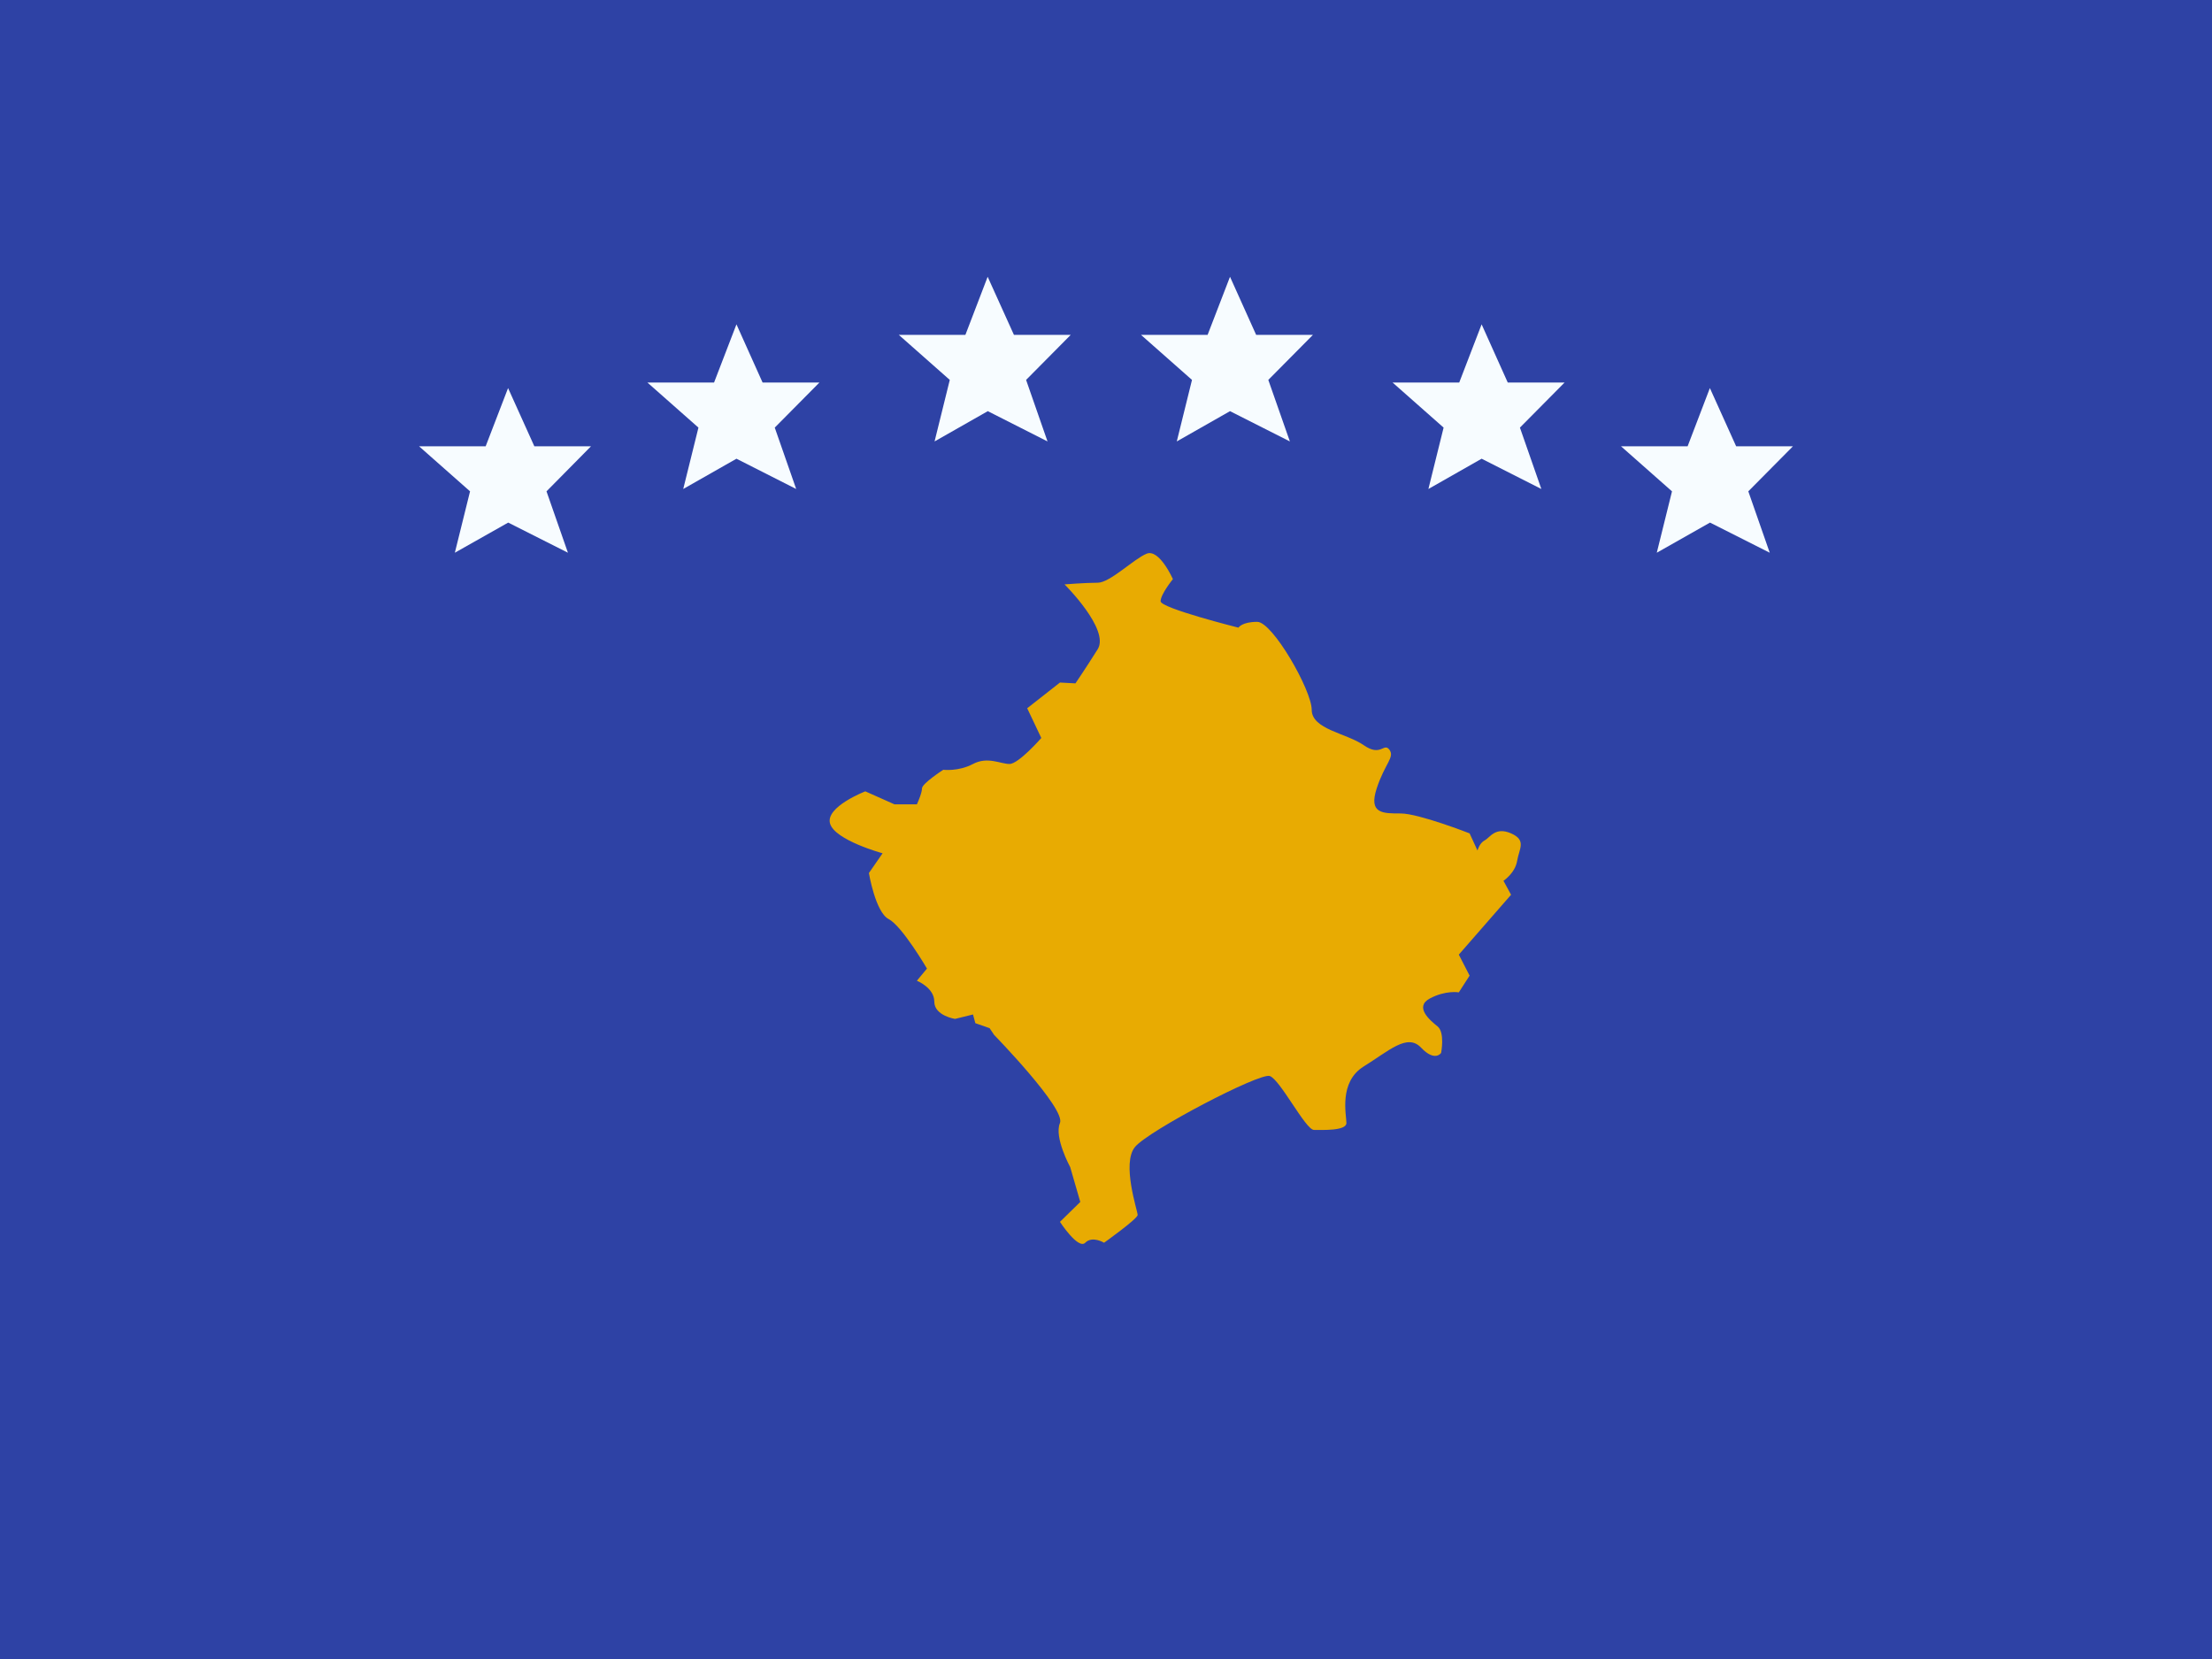
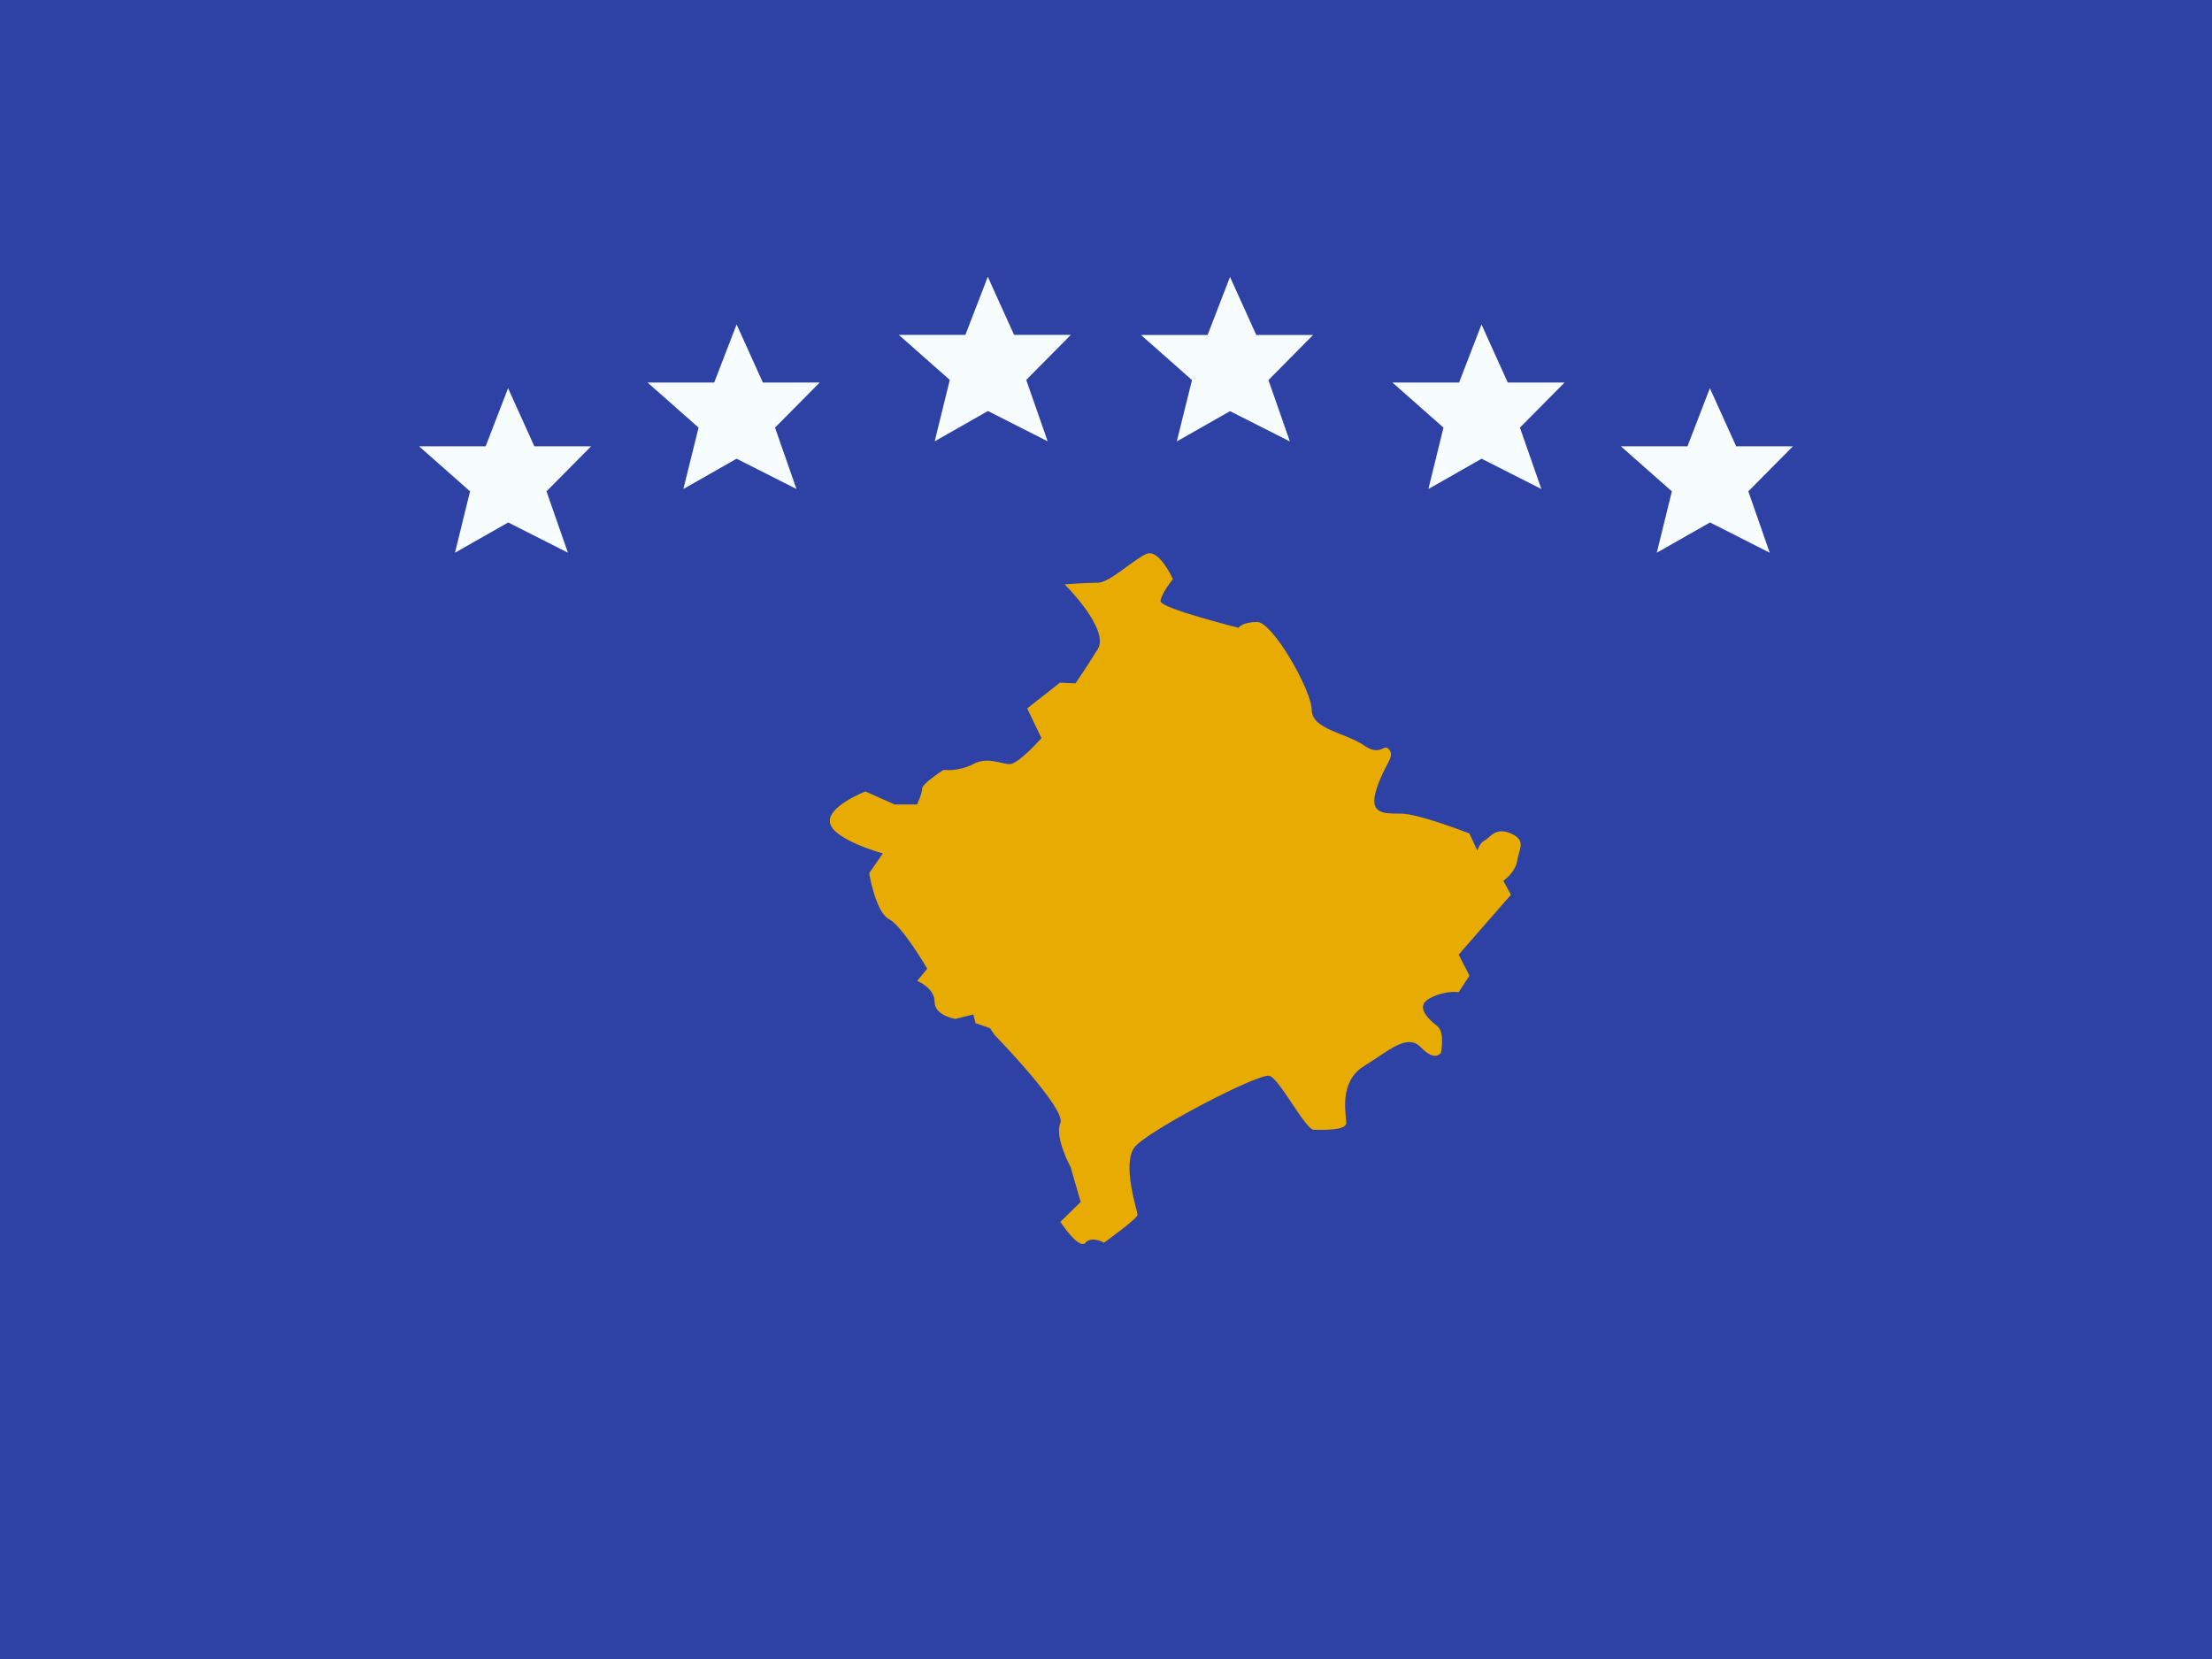
- <svg xmlns="http://www.w3.org/2000/svg" width="16" height="12" viewBox="0 0 16 12" fill="none">
-   <mask id="mask0" mask-type="alpha" maskUnits="userSpaceOnUse" x="0" y="0" width="16" height="12">
-     <rect width="16" height="12" fill="white" />
+ <svg xmlns="http://www.w3.org/2000/svg" fill="none" height="12" viewBox="0 0 16 12" width="16">
+   <mask id="a" height="12" maskUnits="userSpaceOnUse" width="16" x="0" y="0">
+     <path d="m0 0h16v12h-16z" fill="#fff" />
  </mask>
-   <g mask="url(#mask0)">
-     <path fill-rule="evenodd" clip-rule="evenodd" d="M0 0H16V12H0V0Z" fill="#2E42A5" />
-     <path d="M7.85 8.989C7.901 8.937 7.986 8.989 7.986 8.989C7.986 8.989 8.229 8.816 8.229 8.788C8.229 8.759 8.111 8.415 8.21 8.296C8.309 8.177 9.109 7.759 9.184 7.783C9.258 7.806 9.444 8.173 9.504 8.173C9.564 8.173 9.739 8.181 9.739 8.123C9.739 8.065 9.682 7.827 9.864 7.714C10.047 7.601 10.179 7.472 10.279 7.578C10.38 7.684 10.424 7.616 10.424 7.616C10.424 7.616 10.453 7.468 10.398 7.424C10.343 7.38 10.228 7.283 10.343 7.222C10.458 7.161 10.552 7.178 10.552 7.178L10.63 7.057L10.552 6.905L10.93 6.472L10.875 6.371C10.875 6.371 10.96 6.315 10.974 6.226C10.989 6.138 11.043 6.078 10.93 6.028C10.816 5.978 10.778 6.058 10.74 6.078C10.701 6.098 10.687 6.152 10.687 6.152L10.63 6.028C10.63 6.028 10.262 5.884 10.132 5.884C10.002 5.884 9.898 5.886 9.958 5.703C10.018 5.52 10.09 5.478 10.05 5.423C10.009 5.368 9.99 5.478 9.864 5.39C9.739 5.303 9.488 5.276 9.488 5.134C9.488 4.993 9.205 4.498 9.094 4.498C8.982 4.498 8.958 4.54 8.958 4.54C8.958 4.54 8.395 4.399 8.395 4.349C8.395 4.298 8.484 4.189 8.484 4.189C8.484 4.189 8.386 3.968 8.294 4.005C8.202 4.042 8.029 4.215 7.94 4.215C7.85 4.215 7.7 4.227 7.7 4.227C7.7 4.227 8.029 4.553 7.94 4.696C7.85 4.839 7.779 4.943 7.779 4.943L7.667 4.937L7.43 5.123L7.532 5.338C7.532 5.338 7.368 5.526 7.302 5.526C7.237 5.526 7.144 5.47 7.038 5.526C6.932 5.582 6.823 5.568 6.823 5.568C6.823 5.568 6.669 5.667 6.669 5.703C6.669 5.739 6.632 5.818 6.632 5.818H6.47L6.259 5.724C6.259 5.724 5.969 5.836 6.004 5.957C6.039 6.078 6.384 6.172 6.384 6.172L6.285 6.315C6.285 6.315 6.332 6.598 6.428 6.648C6.525 6.698 6.705 7.006 6.705 7.006L6.632 7.094C6.632 7.094 6.758 7.144 6.758 7.245C6.758 7.347 6.908 7.37 6.908 7.37L7.038 7.338L7.055 7.401L7.158 7.437L7.191 7.486C7.191 7.486 7.71 8.019 7.667 8.123C7.623 8.226 7.741 8.442 7.741 8.442L7.814 8.694L7.667 8.838C7.667 8.838 7.799 9.041 7.85 8.989Z" fill="#E8AB02" />
-     <path fill-rule="evenodd" clip-rule="evenodd" d="M8.897 2.974L8.512 3.193L8.622 2.748L8.253 2.422H8.735L8.897 2.002L9.086 2.422H9.497L9.174 2.748L9.33 3.193L8.897 2.974ZM10.332 3.537L10.717 3.318L11.149 3.537L10.994 3.093L11.317 2.767H10.906L10.717 2.346L10.555 2.767H10.073L10.442 3.093L10.332 3.537ZM11.984 3.998L12.369 3.78L12.801 3.998L12.646 3.554L12.969 3.228H12.558L12.368 2.807L12.207 3.228H11.725L12.094 3.554L11.984 3.998ZM3.29 3.998L3.676 3.78L4.108 3.998L3.953 3.554L4.275 3.228H3.865L3.675 2.807L3.513 3.228H3.031L3.4 3.554L3.29 3.998ZM5.327 3.318L4.942 3.537L5.052 3.093L4.683 2.767H5.165L5.327 2.346L5.516 2.767H5.927L5.604 3.093L5.759 3.537L5.327 3.318ZM6.76 3.193L7.145 2.974L7.577 3.193L7.422 2.748L7.745 2.422H7.334L7.144 2.002L6.983 2.422H6.501L6.87 2.748L6.76 3.193Z" fill="#F7FCFF" />
+   <g mask="url(#a)">
+     <path clip-rule="evenodd" d="m0 0h16v12h-16z" fill="#2e42a5" fill-rule="evenodd" />
+     <path d="m7.85 8.989c.051-.052.135 0 .135 0s.243-.174.243-.202-.117-.372-.019-.492c.099-.119.899-.537.974-.513.074.024.26.39.32.39.06 0 .235.008.235-.05 0-.058-.057-.295.126-.409.183-.113.314-.242.415-.136.101.106.144.038.144.038s.03-.148-.026-.192c-.055-.044-.17-.141-.055-.202.115-.061.209-.044.209-.044l.078-.12-.078-.152.378-.433-.055-.101s.085-.056.1-.144c.014-.089.069-.148-.045-.198-.113-.05-.152.031-.19.05s-.053.074-.053.074l-.057-.124s-.367-.144-.497-.144c-.13 0-.234.002-.174-.181.06-.183.132-.226.092-.28-.041-.055-.06.055-.185-.033s-.377-.115-.377-.256-.283-.636-.394-.636-.135.042-.135.042-.564-.141-.564-.192c0-.05.089-.16.089-.16s-.098-.22-.19-.183c-.092.037-.265.209-.354.209-.089 0-.239.012-.239.012s.329.326.239.469c-.089.143-.161.247-.161.247l-.112-.005-.237.186.103.215s-.165.188-.23.188-.158-.056-.264 0c-.106.056-.215.042-.215.042s-.154.099-.154.135c0 .036-.037.115-.037.115h-.162l-.211-.094s-.29.112-.255.233c.035.121.381.215.381.215l-.099.143s.046.282.143.332.277.359.277.359l-.073.088s.126.05.126.151c0 .101.15.124.15.124l.13-.032.017.063.104.036.033.049s.519.533.476.637c-.044.104.074.319.074.319l.073.252-.147.144s.132.204.183.152z" fill="#e8ab02" />
+     <path clip-rule="evenodd" d="m8.897 2.974-.385.219.11-.444-.369-.326h.482l.162-.42.19.42h.411l-.323.326.155.444zm1.435.563.385-.219.432.219-.155-.444.323-.326h-.411l-.19-.42-.162.42h-.482l.369.326zm1.652.461.385-.219.432.219-.155-.444.323-.326h-.411l-.19-.42-.162.42h-.482l.369.326zm-8.693 0 .385-.219.432.219-.155-.444.323-.326h-.411l-.19-.42-.162.42h-.482l.369.326zm2.037-.68-.385.219.11-.444-.369-.326h.482l.162-.42.19.42h.411l-.323.326.155.444zm1.433-.126.385-.219.432.219-.155-.444.323-.326h-.411l-.19-.42-.162.42h-.482l.369.326z" fill="#f7fcff" fill-rule="evenodd" />
  </g>
</svg>
